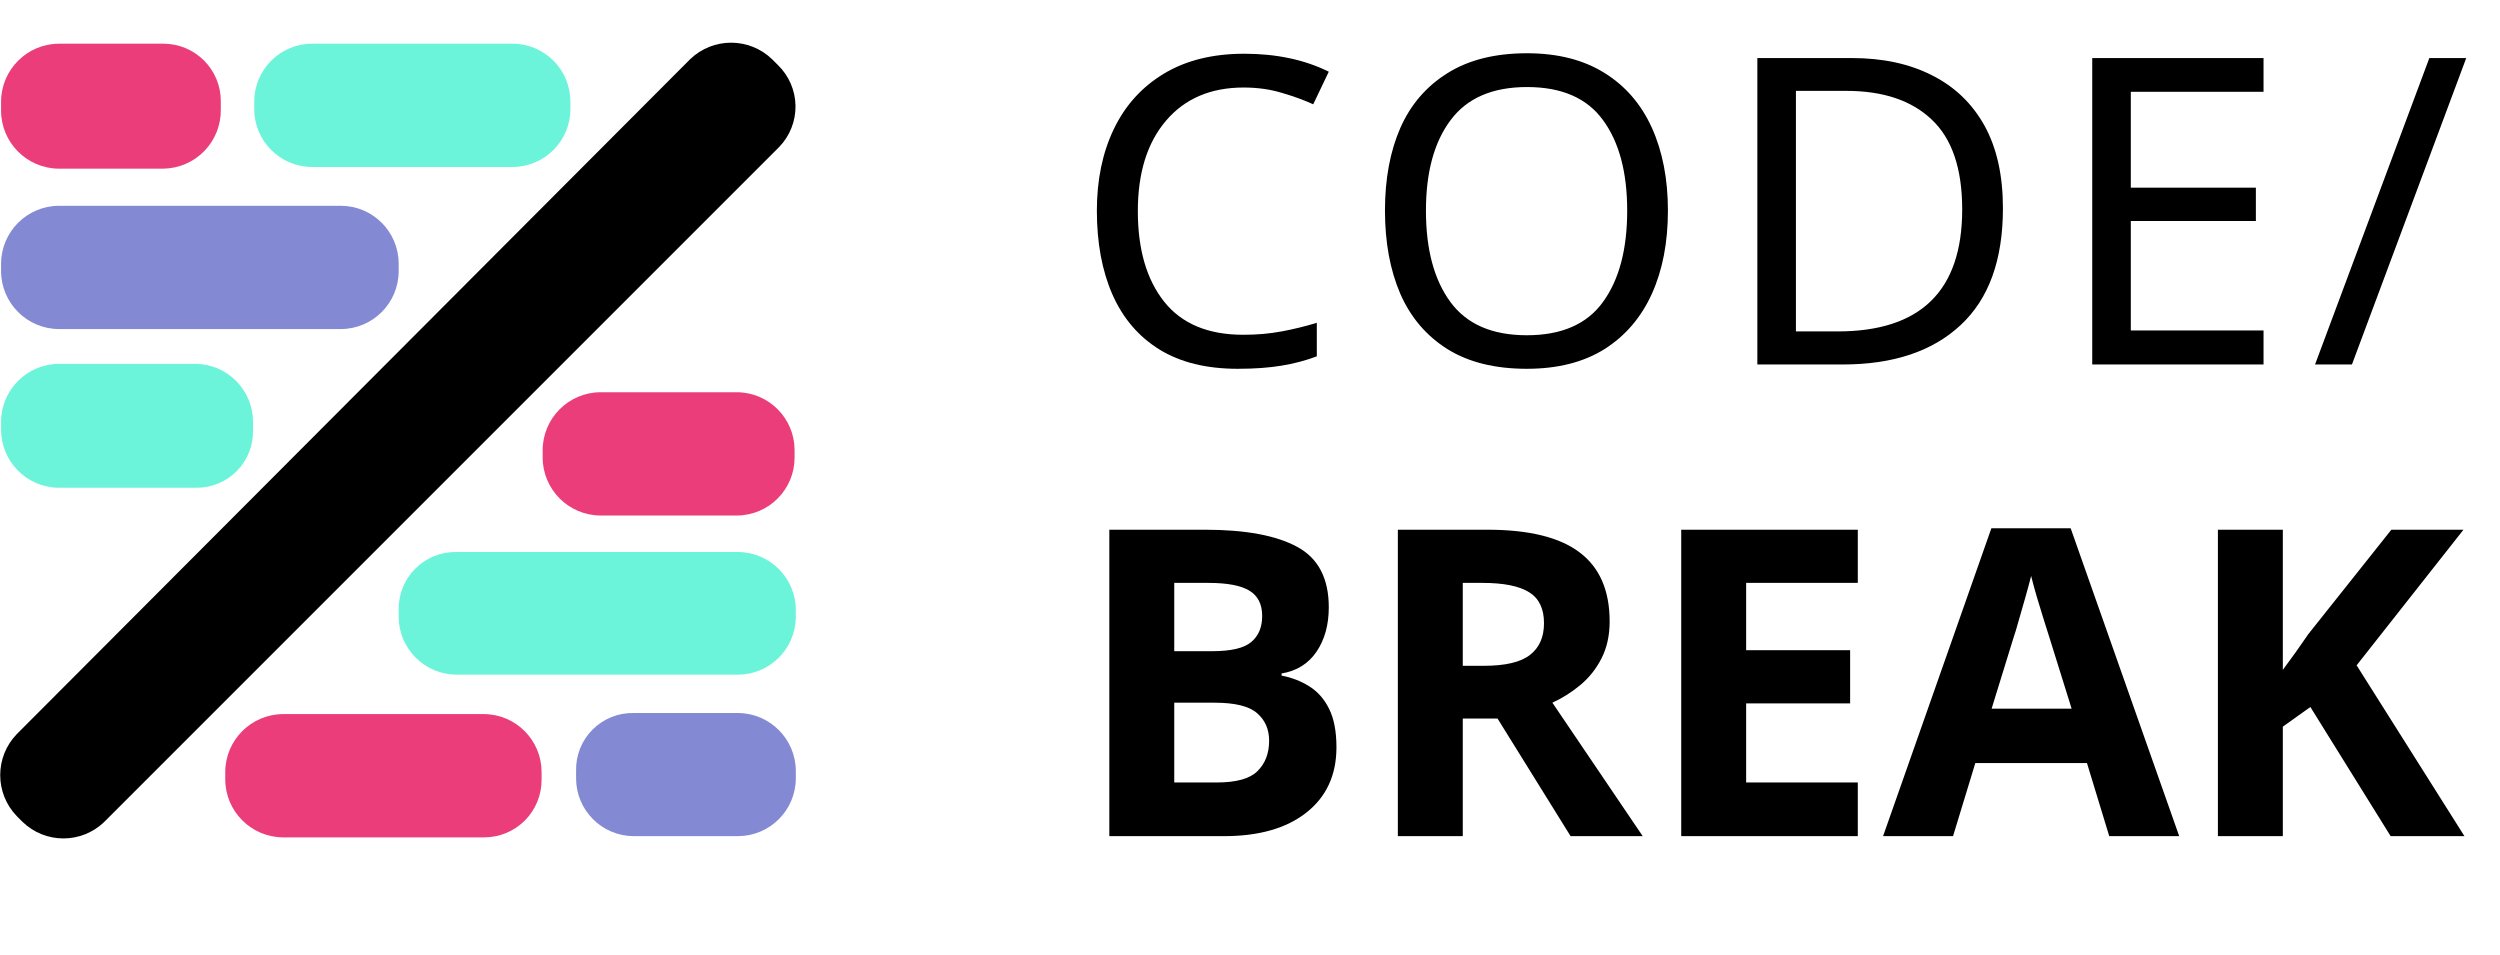
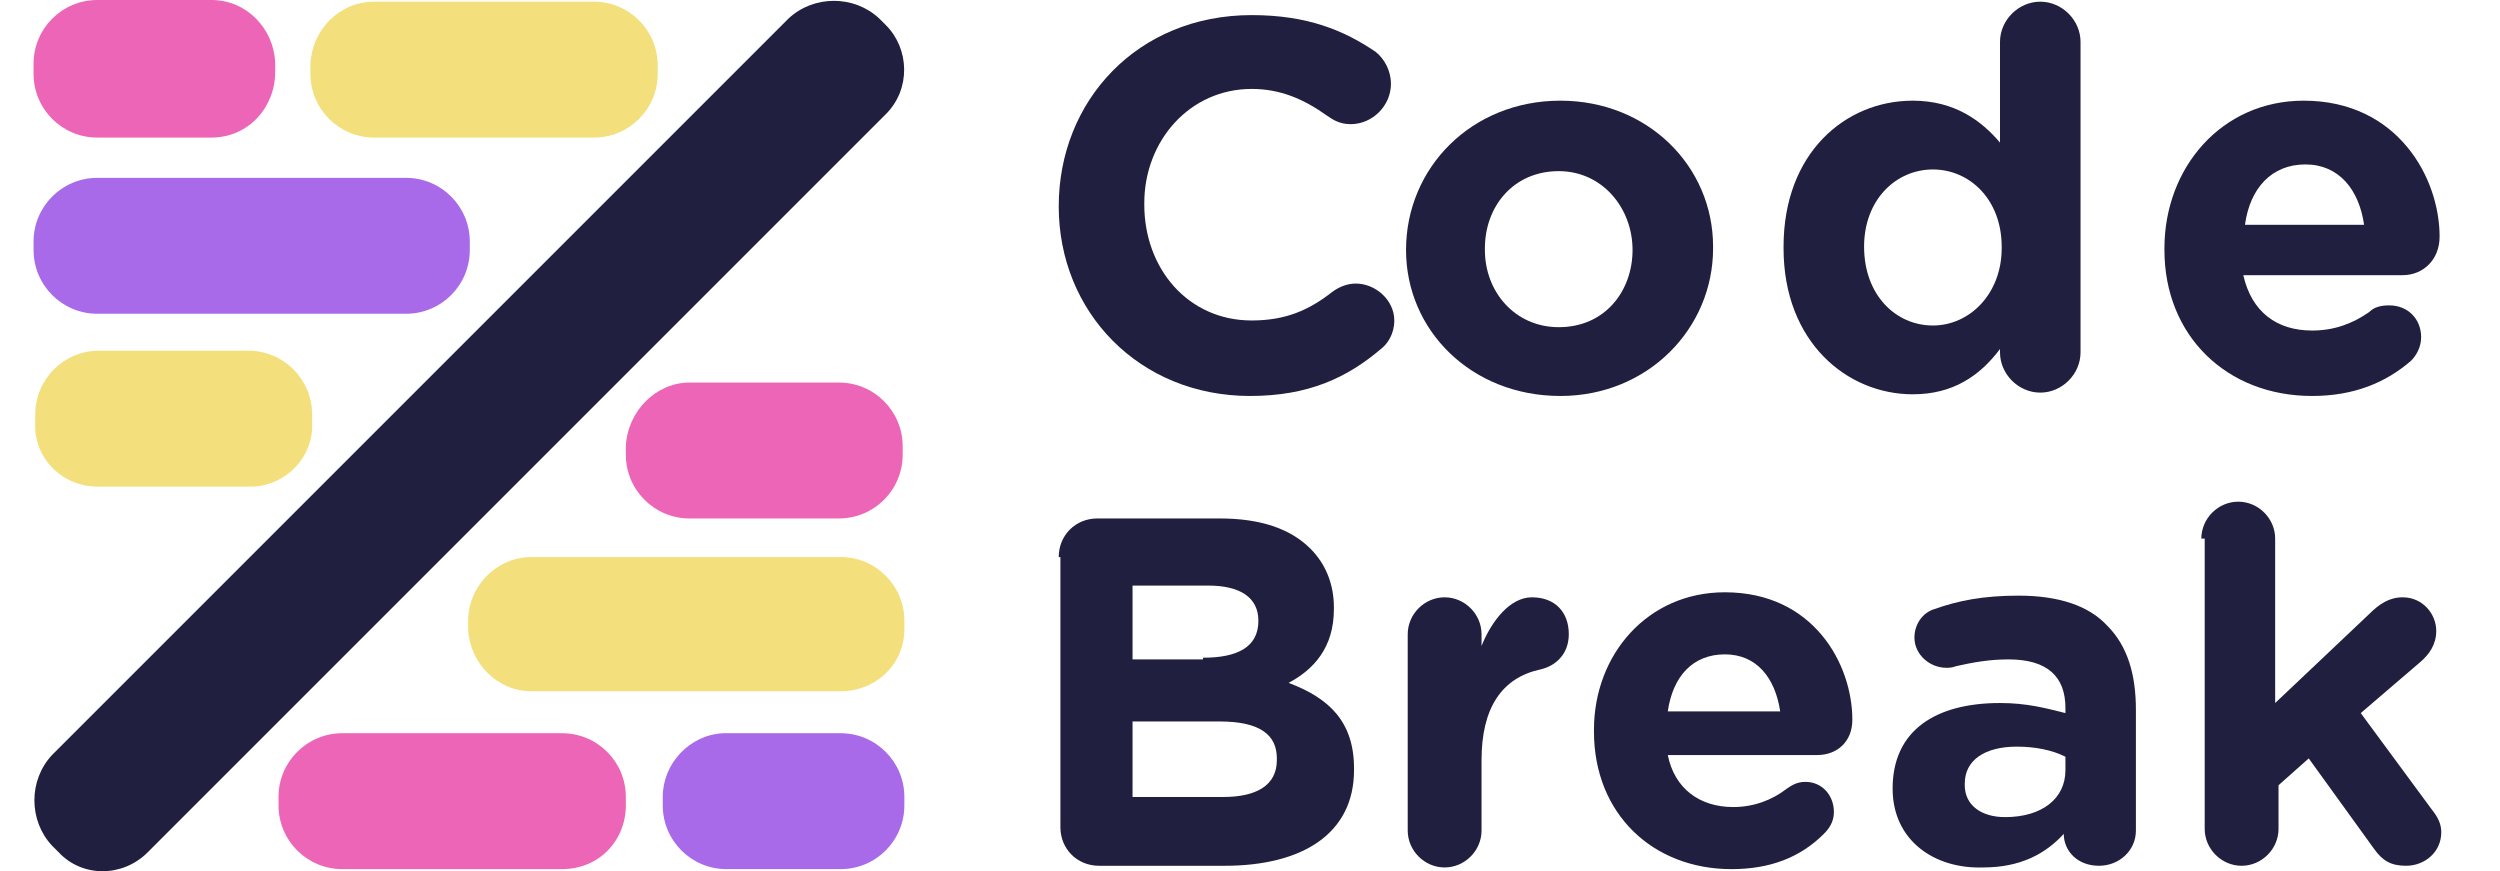
- <svg xmlns="http://www.w3.org/2000/svg" viewBox="0 0 163.04 62.23">
-   <defs>
-     <style>.cls-1,.cls-3{font-size:28px;}.cls-1,.cls-3,.cls-7{fill:#000;}.cls-1{font-family:IBMPlexSans-Medium, IBM Plex Sans;letter-spacing:0.04em;}.cls-2{letter-spacing:0.05em;}.cls-3{font-family:IBMPlexSans-Bold, IBM Plex Sans;font-weight:700;}.cls-4{fill:#6cf4da;}.cls-5{fill:#eb3d7a;}.cls-6{fill:#838ad3;}</style>
-   </defs>
-   <g id="Layer_2" data-name="Layer 2">
-     <g id="Layer_1-2" data-name="Layer 1">
-       <text class="cls-1" transform="translate(69.83 23.77)">C<tspan class="cls-2" x="18.79" y="0">ODE/</tspan>
-       </text>
-       <text class="cls-3" transform="translate(69.83 54.53)">BREAK</text>
-       <path class="cls-4" d="M29.75,36H48.13a3.79,3.79,0,0,1,3.77,3.77v.5A3.79,3.79,0,0,1,48.13,44H29.75A3.79,3.79,0,0,1,26,40.27v-.5A3.7,3.7,0,0,1,29.75,36Z" />
-       <path class="cls-5" d="M39.16,25.58h8.9a3.78,3.78,0,0,1,3.76,3.77v.5a3.78,3.78,0,0,1-3.76,3.77h-8.9a3.79,3.79,0,0,1-3.77-3.77v-.5A3.79,3.79,0,0,1,39.16,25.58Z" />
-       <path class="cls-6" d="M41.33,46.5h6.8a3.79,3.79,0,0,1,3.77,3.76v.51a3.78,3.78,0,0,1-3.77,3.76h-6.8a3.77,3.77,0,0,1-3.76-3.76v-.51A3.68,3.68,0,0,1,41.33,46.5Z" />
-       <path class="cls-5" d="M31.56,54.61H18.46a3.79,3.79,0,0,1-3.77-3.77v-.5a3.79,3.79,0,0,1,3.77-3.77h13.1a3.78,3.78,0,0,1,3.76,3.77v.5A3.74,3.74,0,0,1,31.56,54.61Z" />
-       <path class="cls-6" d="M22.22,21.46H3.84A3.79,3.79,0,0,1,.07,17.69v-.5a3.79,3.79,0,0,1,3.77-3.77H22.22A3.78,3.78,0,0,1,26,17.19v.5A3.78,3.78,0,0,1,22.22,21.46Z" />
-       <path class="cls-4" d="M12.81,31.81h-9A3.79,3.79,0,0,1,.07,28v-.5a3.79,3.79,0,0,1,3.77-3.77h8.9a3.78,3.78,0,0,1,3.76,3.77V28A3.67,3.67,0,0,1,12.81,31.81Z" />
-       <path class="cls-5" d="M10.64,11H3.84A3.79,3.79,0,0,1,.07,7.2V6.62A3.79,3.79,0,0,1,3.84,2.85h6.8A3.74,3.74,0,0,1,14.4,6.62v.5A3.8,3.8,0,0,1,10.64,11Z" />
-       <path class="cls-4" d="M20.34,2.85h13.1A3.78,3.78,0,0,1,37.2,6.62v.5a3.78,3.78,0,0,1-3.76,3.77H20.34a3.78,3.78,0,0,1-3.76-3.77v-.5A3.78,3.78,0,0,1,20.34,2.85Z" />
-       <path class="cls-7" d="M50.81,9.59l-44,44a3.83,3.83,0,0,1-5.35,0l-.36-.36a3.85,3.85,0,0,1,0-5.36L45,3.87a3.85,3.85,0,0,1,5.36,0l.36.36A3.78,3.78,0,0,1,50.81,9.59Z" />
-     </g>
+ <svg xmlns="http://www.w3.org/2000/svg" version="1.1" id="Layer_1" x="0px" y="0px" viewBox="0 0 149 51.9" style="enable-background:new 0 0 149 51.9;" xml:space="preserve">
+   <style type="text/css">
+ 	.st0{enable-background:new    ;}
+ 	.st1{fill:#201F3F;}
+ 	.st2{fill:#F3E07C;}
+ 	.st3{fill:#EC65B7;}
+ 	.st4{fill:#A86AE9;}
+ </style>
+   <g class="st0">
+     <path class="st1" d="M63.1,12.3L63.1,12.3c0-6.3,4.7-11.4,11.5-11.4c3.3,0,5.5,0.9,7.4,2.2c0.5,0.4,0.9,1.1,0.9,1.9   c0,1.3-1.1,2.4-2.4,2.4c-0.7,0-1.1-0.3-1.4-0.5c-1.4-1-2.8-1.6-4.5-1.6c-3.7,0-6.4,3.1-6.4,6.8v0.1c0,3.8,2.6,6.9,6.4,6.9   c2,0,3.4-0.6,4.8-1.7c0.4-0.3,0.9-0.5,1.4-0.5c1.2,0,2.3,1,2.3,2.2c0,0.8-0.4,1.4-0.8,1.7c-2,1.7-4.3,2.8-7.8,2.8   C67.9,23.6,63.1,18.6,63.1,12.3z" />
  </g>
+   <g class="st0">
+     <path class="st1" d="M83.8,14.9L83.8,14.9C83.8,10,87.7,6,93,6c5.2,0,9.1,3.9,9.1,8.7v0.1c0,4.8-3.9,8.8-9.1,8.8   C87.7,23.6,83.8,19.7,83.8,14.9z M97.3,14.9L97.3,14.9c0-2.5-1.8-4.7-4.4-4.7c-2.7,0-4.4,2.1-4.4,4.6v0.1c0,2.5,1.8,4.6,4.4,4.6   C95.7,19.5,97.3,17.3,97.3,14.9z" />
+     <path class="st1" d="M124,21c0,1.3-1.1,2.4-2.4,2.4s-2.4-1.1-2.4-2.4v-0.2c-1.2,1.6-2.8,2.7-5.2,2.7c-3.9,0-7.7-3.1-7.7-8.7v-0.1   c0-5.6,3.7-8.7,7.7-8.7c2.5,0,4.1,1.2,5.2,2.5v-6c0-1.3,1.1-2.4,2.4-2.4s2.4,1.1,2.4,2.4V21z M111.1,14.7L111.1,14.7   c0,2.9,1.9,4.7,4.1,4.7s4.1-1.9,4.1-4.6v-0.1c0-2.8-1.9-4.6-4.1-4.6S111.1,11.9,111.1,14.7z" />
+     <path class="st1" d="M137.8,23.6c-5.1,0-8.8-3.6-8.8-8.7v-0.1c0-4.8,3.4-8.8,8.3-8.8c5.6,0,8.1,4.6,8.1,8.1c0,1.4-1,2.3-2.2,2.3   h-9.5c0.5,2.2,2,3.3,4.1,3.3c1.3,0,2.4-0.4,3.4-1.1c0.3-0.3,0.7-0.4,1.2-0.4c1.1,0,1.9,0.8,1.9,1.9c0,0.6-0.3,1.1-0.6,1.4   C142.2,22.8,140.3,23.6,137.8,23.6z M140.9,13.4c-0.3-2.1-1.5-3.6-3.5-3.6s-3.3,1.4-3.6,3.6H140.9z" />
+   </g>
+   <g class="st0">
+     <path class="st1" d="M63.1,33.2c0-1.3,1-2.3,2.3-2.3h7.3c2.4,0,4.2,0.6,5.4,1.8c0.9,0.9,1.4,2.1,1.4,3.5v0.1c0,2.3-1.2,3.6-2.7,4.4   c2.4,0.9,3.9,2.3,3.9,5.1v0.1c0,3.8-3.1,5.7-7.7,5.7h-7.5c-1.3,0-2.3-1-2.3-2.3V33.2H63.1z M71.7,39.2c2,0,3.3-0.6,3.3-2.2l0,0   c0-1.4-1.1-2.1-3-2.1h-4.5v4.4h4.2V39.2z M72.9,47.5c2,0,3.2-0.7,3.2-2.2v-0.1c0-1.4-1-2.2-3.4-2.2h-5.2v4.5H72.9z" />
+     <path class="st1" d="M83.9,37.8c0-1.2,1-2.2,2.2-2.2s2.2,1,2.2,2.2v0.7c0.6-1.5,1.7-2.9,3-2.9c1.4,0,2.2,0.9,2.2,2.2   c0,1.2-0.8,1.9-1.7,2.1c-2.3,0.5-3.5,2.3-3.5,5.4v4.2c0,1.2-1,2.2-2.2,2.2s-2.2-1-2.2-2.2V37.8z" />
+     <path class="st1" d="M103.2,51.8c-4.7,0-8.2-3.3-8.2-8.2v-0.1c0-4.5,3.2-8.2,7.8-8.2c5.3,0,7.6,4.3,7.6,7.6c0,1.3-0.9,2.1-2.1,2.1   h-8.9c0.4,2,1.9,3.1,3.9,3.1c1.2,0,2.3-0.4,3.2-1.1c0.3-0.2,0.6-0.4,1.1-0.4c1,0,1.7,0.8,1.7,1.8c0,0.6-0.3,1-0.6,1.3   C107.3,51.1,105.5,51.8,103.2,51.8z M106.1,42.4c-0.3-2-1.4-3.4-3.3-3.4s-3.1,1.3-3.4,3.4H106.1z" />
+     <path class="st1" d="M112.8,47L112.8,47c0-3.5,2.6-5.1,6.4-5.1c1.6,0,2.7,0.3,3.9,0.6v-0.3c0-1.9-1.1-2.9-3.4-2.9   c-1.2,0-2.2,0.2-3.1,0.4c-0.3,0.1-0.4,0.1-0.6,0.1c-1,0-1.9-0.8-1.9-1.8c0-0.8,0.5-1.5,1.2-1.7c1.4-0.5,2.9-0.8,5-0.8   c2.4,0,4.2,0.6,5.3,1.8c1.2,1.2,1.7,2.9,1.7,5v7.2c0,1.2-1,2.1-2.2,2.1c-1.3,0-2.1-0.9-2.1-1.9l0,0c-1.1,1.2-2.6,2-4.8,2   C115.3,51.8,112.8,50.1,112.8,47z M123.1,45.9v-0.8c-0.8-0.4-1.8-0.6-2.9-0.6c-1.9,0-3.1,0.8-3.1,2.2v0.1c0,1.2,1,1.9,2.4,1.9   C121.7,48.7,123.1,47.6,123.1,45.9z" />
+     <path class="st1" d="M131.2,32.1c0-1.2,1-2.2,2.2-2.2s2.2,1,2.2,2.2v9.8l5.6-5.3c0.6-0.6,1.2-1,2-1c1.2,0,2,1,2,2   c0,0.8-0.4,1.4-1,1.9l-3.5,3l4.2,5.7c0.4,0.5,0.6,0.9,0.6,1.4c0,1.2-1,2-2.1,2c-0.9,0-1.4-0.3-1.9-1l-3.9-5.4l-1.8,1.6v2.6   c0,1.2-1,2.2-2.2,2.2s-2.2-1-2.2-2.2V32.1H131.2z" />
+   </g>
+   <path class="st2" d="M31.7,33.2h18.4c2.1,0,3.8,1.7,3.8,3.8v0.5c0,2.1-1.7,3.7-3.8,3.7H31.7c-2.1,0-3.7-1.7-3.8-3.7V37  c0-2,1.6-3.7,3.6-3.8C31.7,33.2,31.7,33.2,31.7,33.2z" />
+   <path class="st3" d="M41.1,22.8H50c2.1,0,3.8,1.7,3.8,3.8v0.5c0,2.1-1.7,3.8-3.8,3.8h-8.9c-2.1,0-3.8-1.7-3.8-3.8v-0.5  C37.4,24.5,39.1,22.8,41.1,22.8z" />
+   <path class="st4" d="M43.3,43.7h6.8c2.1,0,3.8,1.7,3.8,3.8V48c0,2.1-1.7,3.8-3.8,3.8h-6.8c-2.1,0-3.8-1.7-3.8-3.8v-0.5  c0-2,1.6-3.7,3.6-3.8C43.2,43.7,43.3,43.7,43.3,43.7z" />
+   <path class="st3" d="M33.5,51.8H20.4c-2.1,0-3.8-1.7-3.8-3.8v-0.5c0-2.1,1.7-3.8,3.8-3.8h13.1c2.1,0,3.8,1.7,3.8,3.8V48  C37.3,50.1,35.7,51.8,33.5,51.8C33.6,51.8,33.6,51.8,33.5,51.8z" />
+   <path class="st4" d="M24.2,18.7H5.8C3.7,18.7,2,17,2,14.9v-0.5c0-2.1,1.7-3.8,3.8-3.8h18.4c2.1,0,3.8,1.7,3.8,3.8v0.5  C28,17,26.3,18.7,24.2,18.7z" />
+   <path class="st2" d="M14.8,29h-9c-2.1,0-3.8-1.7-3.7-3.8v-0.5c0-2.1,1.7-3.8,3.8-3.8h8.9c2.1,0,3.8,1.7,3.8,3.8v0.5  c0.1,2-1.5,3.7-3.5,3.8C14.9,29,14.9,29,14.8,29z" />
+   <path class="st3" d="M12.6,8.2H5.8C3.7,8.2,2,6.5,2,4.4V3.8C2,1.7,3.7,0,5.8,0h6.8c2.1,0,3.7,1.7,3.8,3.7c0,0,0,0,0,0.1v0.5  C16.4,6.4,14.8,8.2,12.6,8.2C12.7,8.2,12.6,8.2,12.6,8.2z" />
+   <path class="st2" d="M22.3,0.1h13.1c2.1,0,3.8,1.7,3.8,3.8v0.5c0,2.1-1.7,3.8-3.8,3.8H22.3c-2.1,0-3.8-1.7-3.8-3.8V3.8  C18.6,1.8,20.2,0.1,22.3,0.1z" />
+   <path class="st1" d="M52.8,6.8l-44,44c-1.5,1.5-3.9,1.5-5.3,0l-0.4-0.4c-1.4-1.5-1.4-3.9,0-5.4L47,1.1c1.5-1.4,3.9-1.4,5.4,0  l0.4,0.4C54.2,2.9,54.3,5.3,52.8,6.8L52.8,6.8z" />
</svg>
